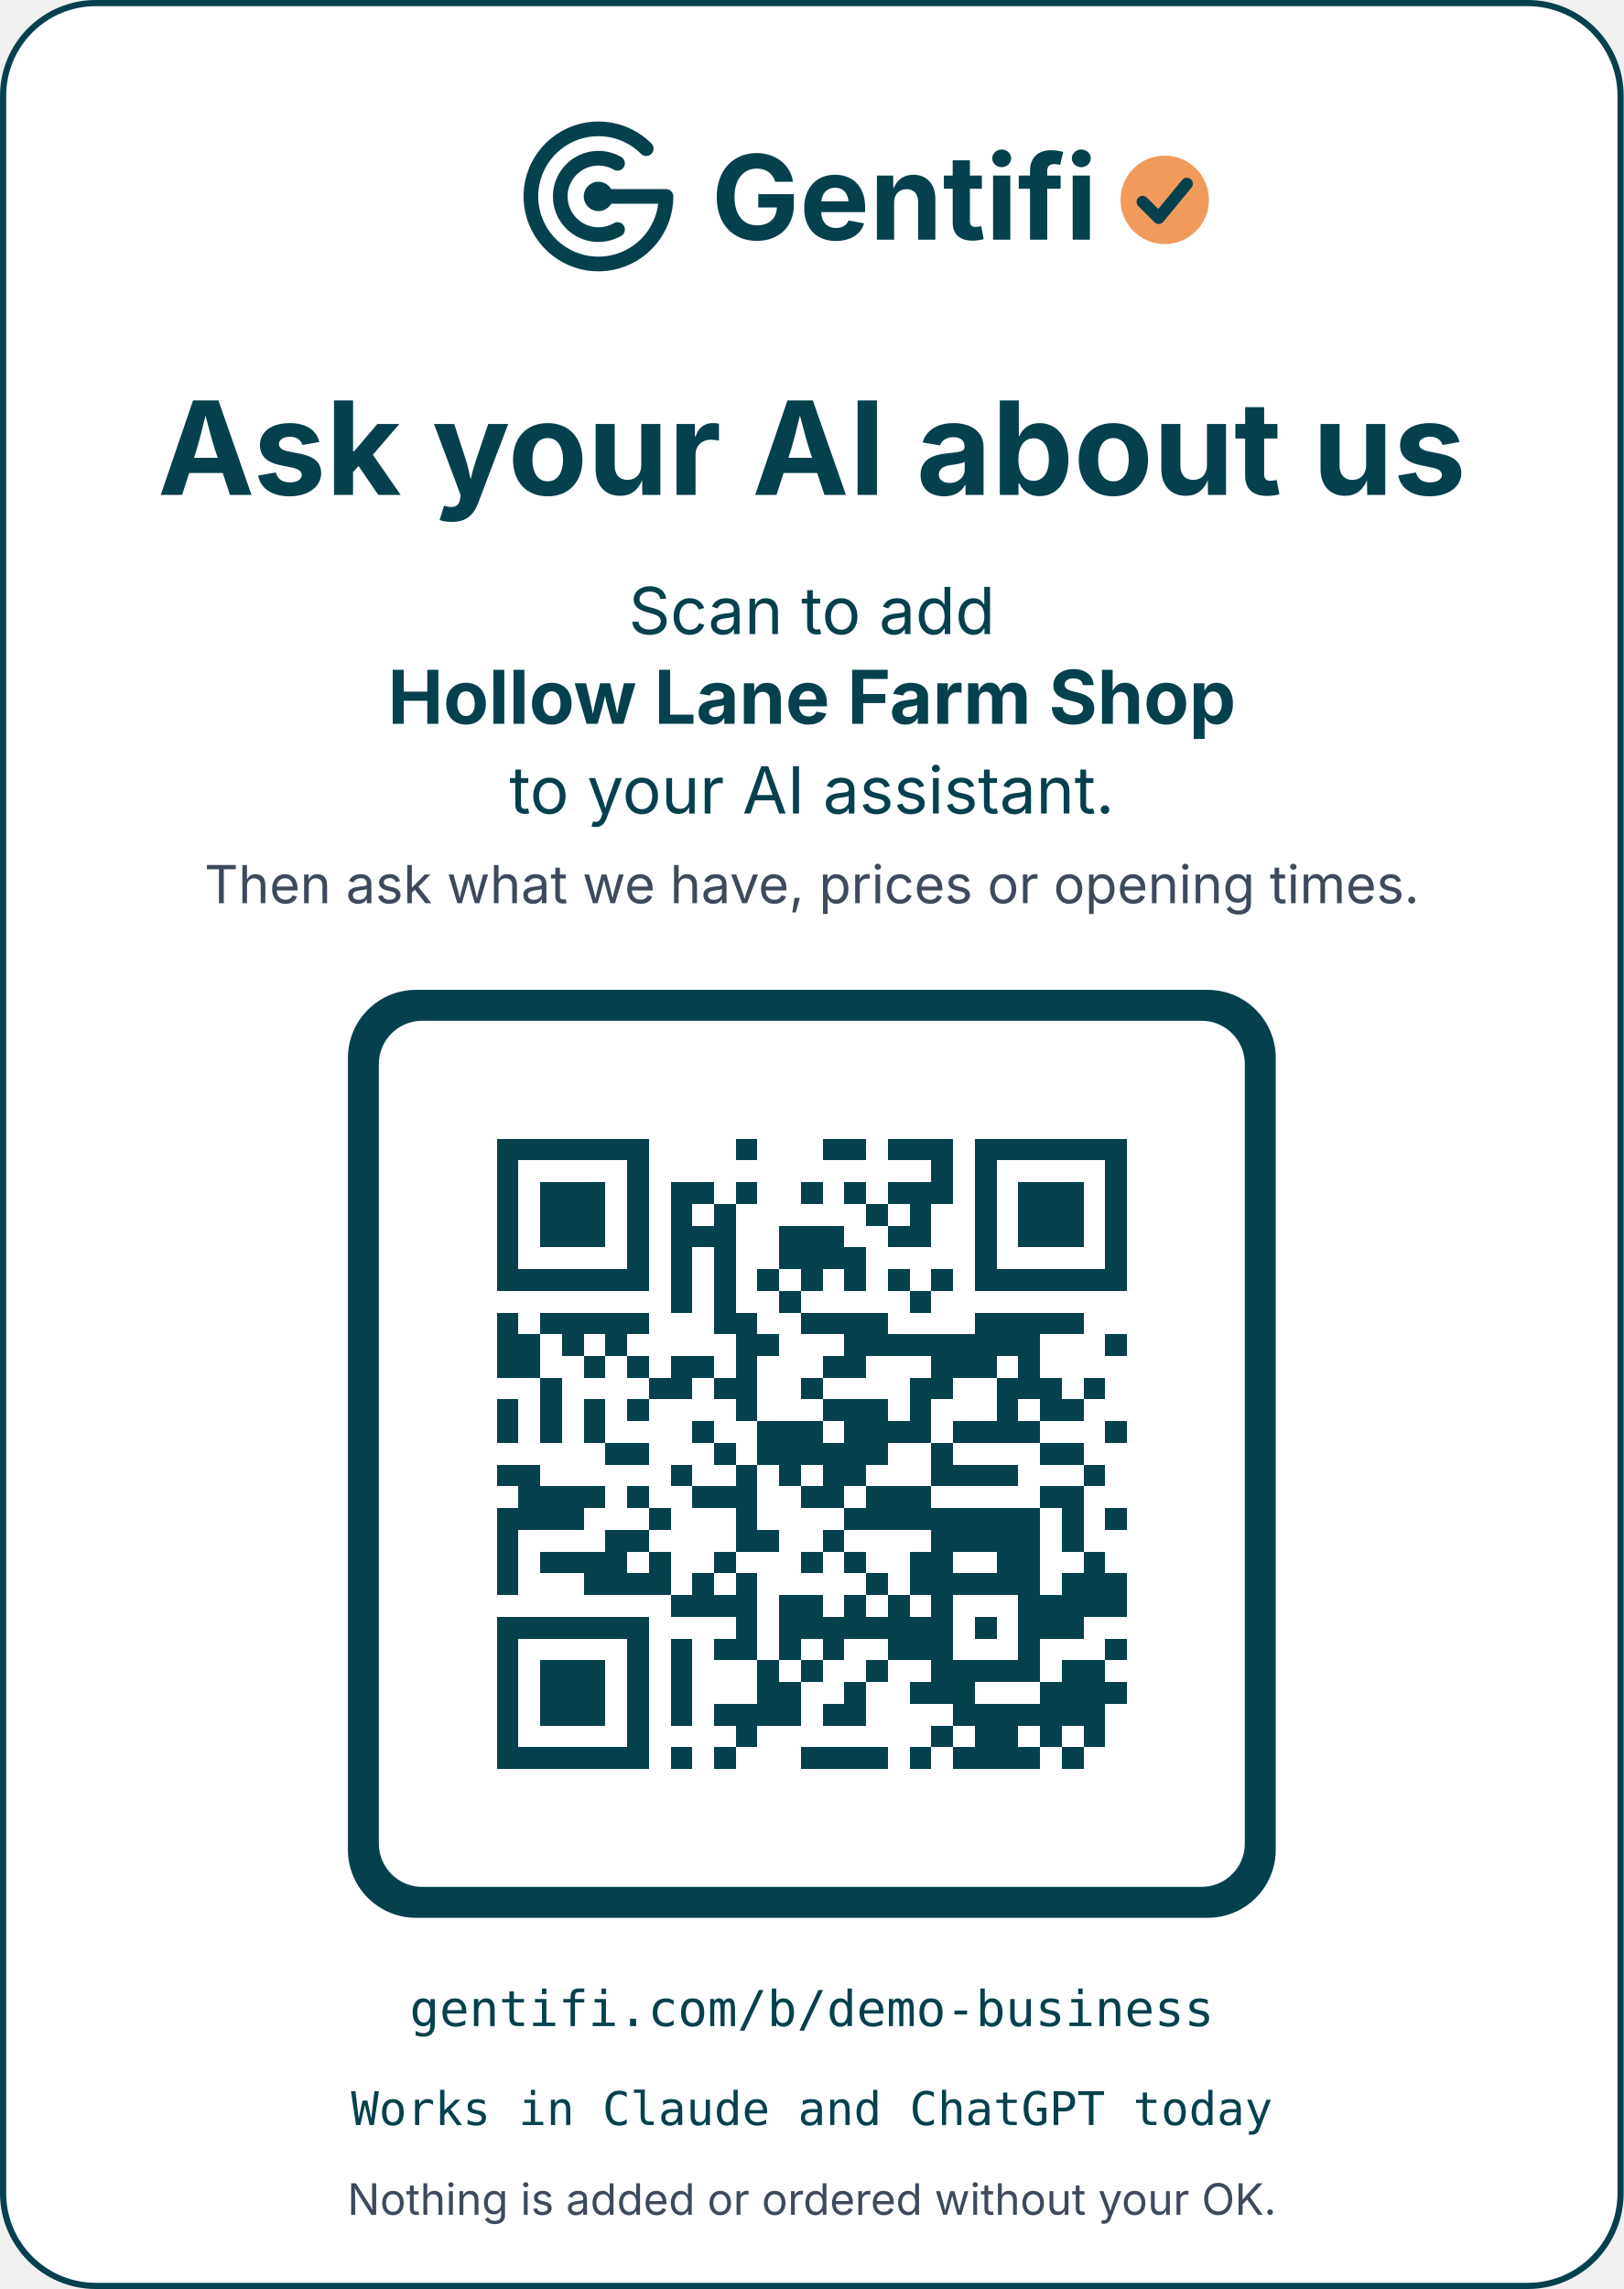
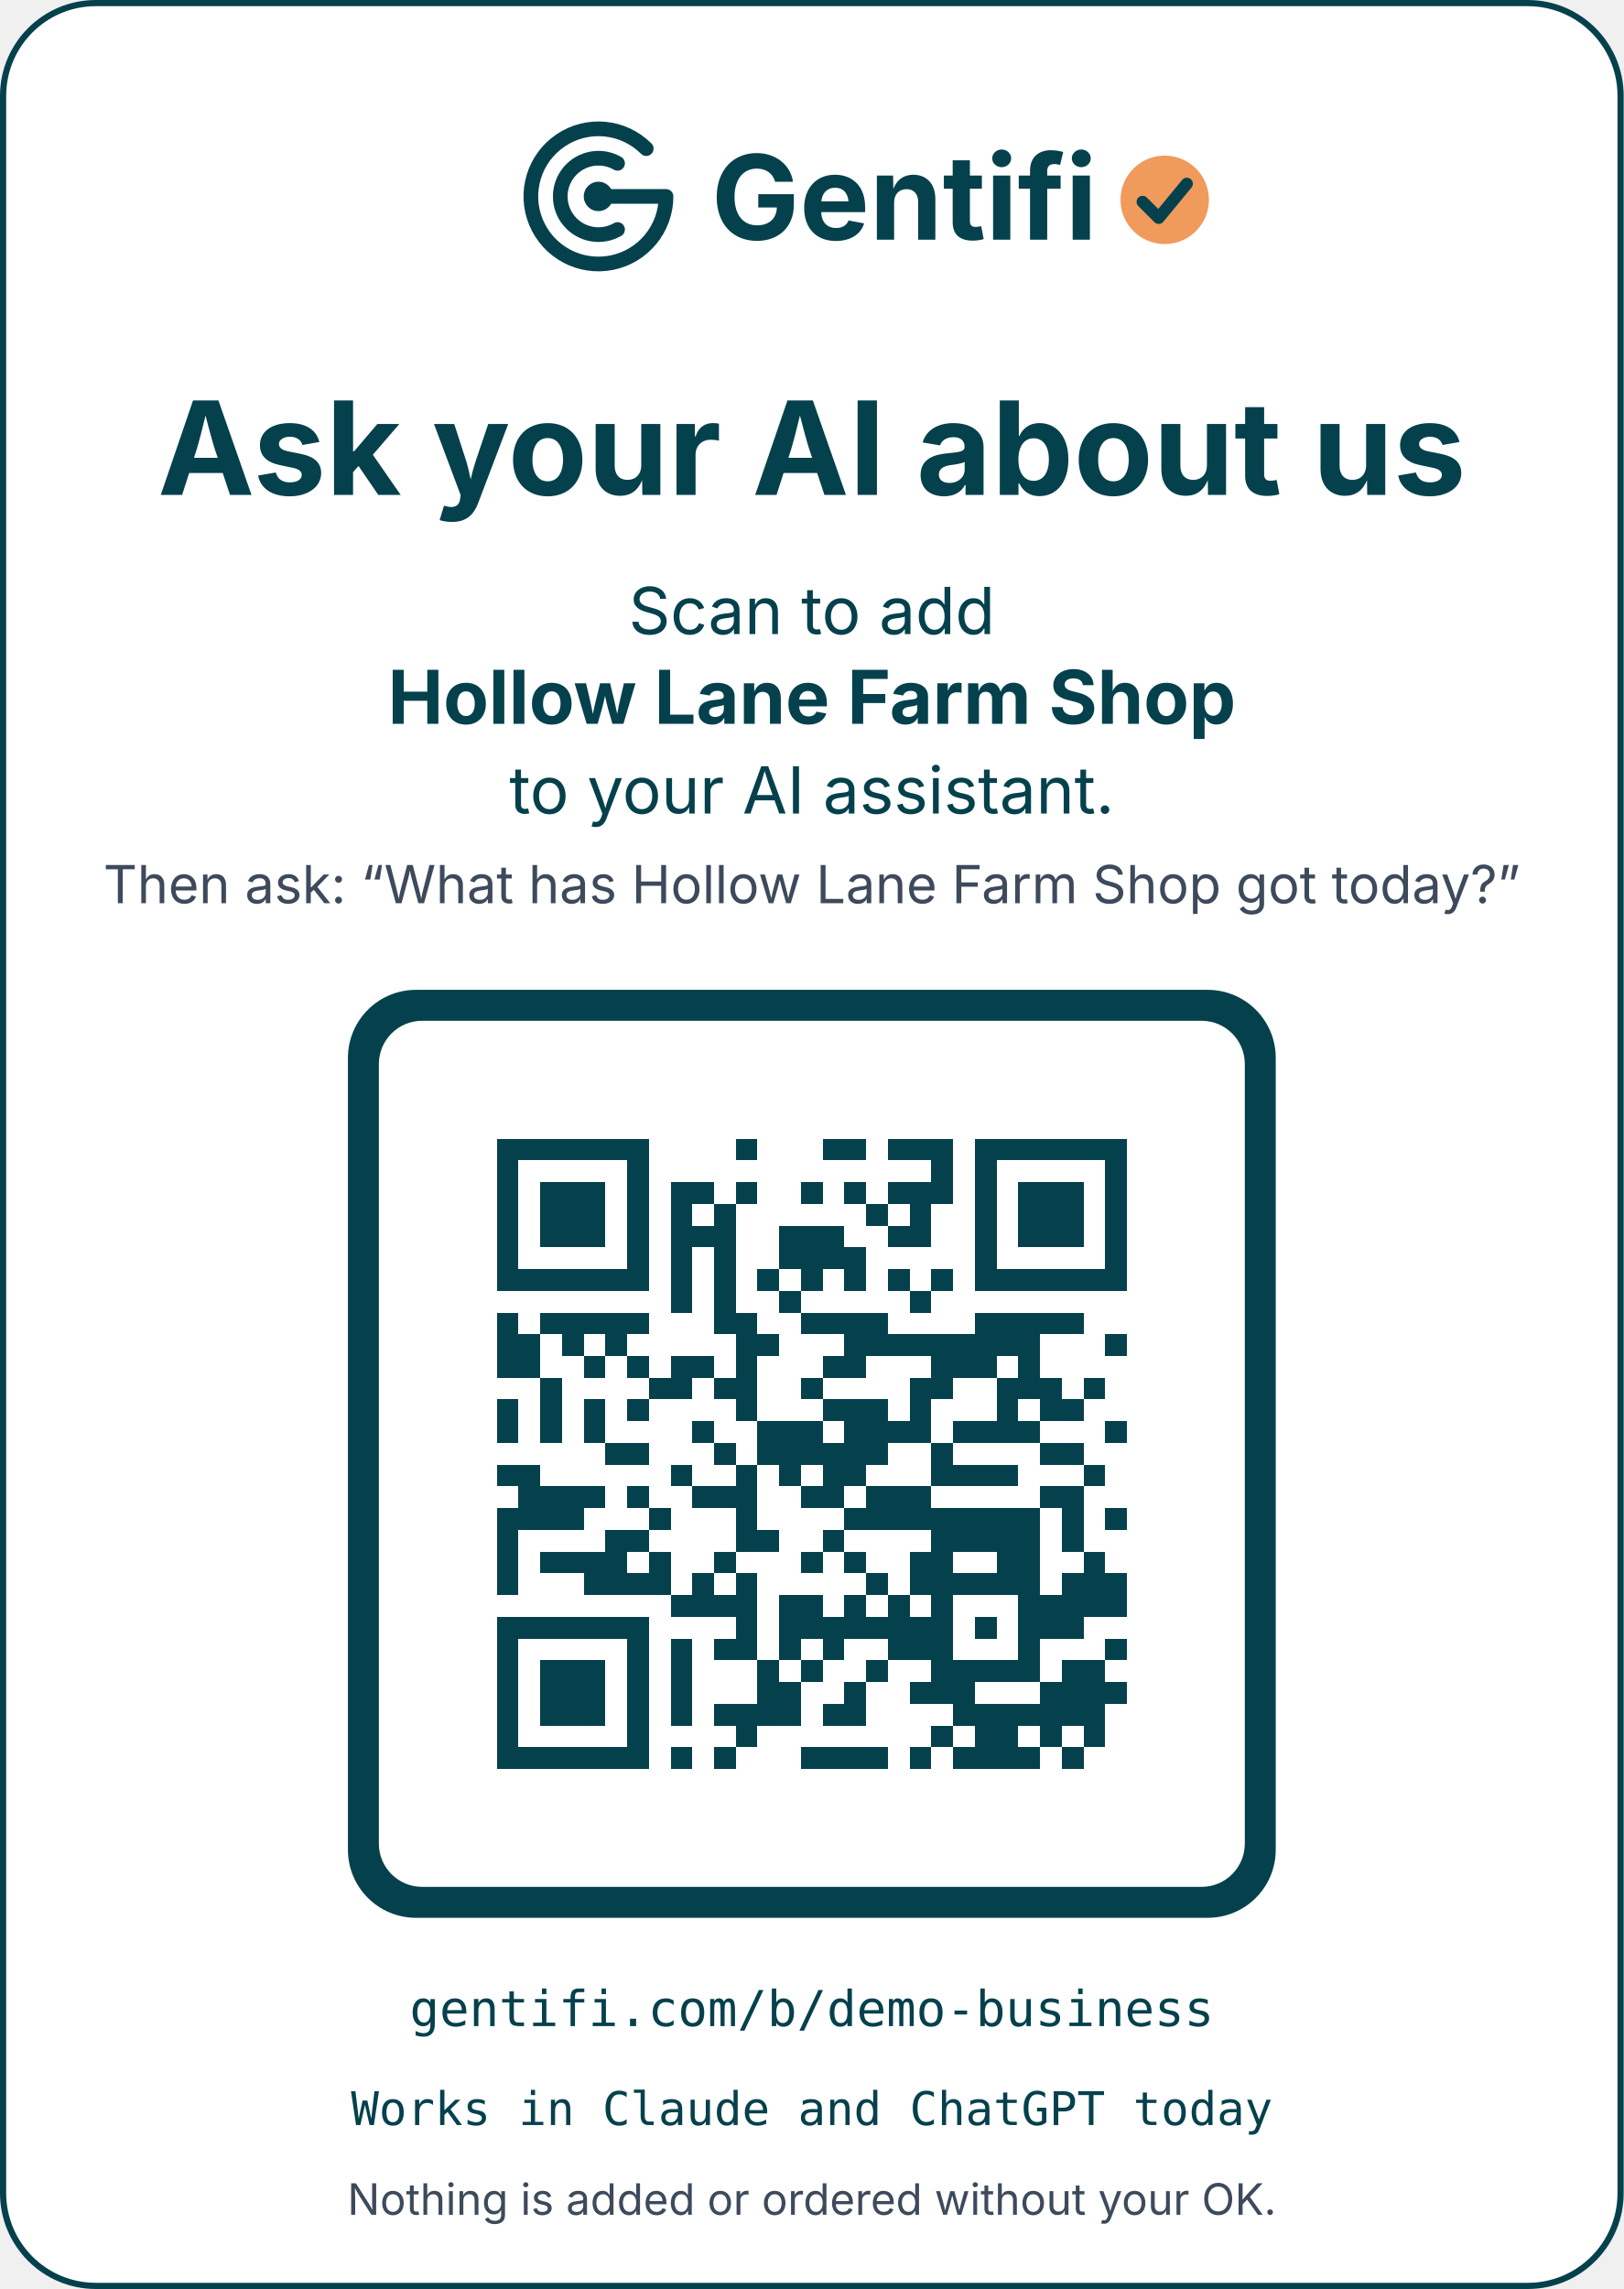
<svg xmlns="http://www.w3.org/2000/svg" viewBox="0 0 1050 1480" role="img" aria-labelledby="t">
  <rect x="2" y="2" width="1046" height="1476" rx="60" fill="#FFFFFF" stroke="#05414D" stroke-width="4" />
  <g transform="translate(330 70) scale(0.95)">
    <path d="M73 37.48 A26 26 0 1 0 73 82.52" fill="none" stroke="#05414D" stroke-width="10" stroke-linecap="round" />
    <path d="M92.53 27.47 A46 46 0 1 0 106 60 L64 60" fill="none" stroke="#05414D" stroke-width="10" stroke-linecap="round" stroke-linejoin="round" />
    <circle cx="60" cy="60" r="10" fill="#05414D" />
  </g>
  <text x="460" y="155" font-family="Sora, 'Sora Local', system-ui, -apple-system, 'Segoe UI', sans-serif" font-weight="700" font-size="76" fill="#05414D">Gentifi</text>
  <g transform="translate(722 98) scale(2.6)">
    <circle cx="12" cy="12" r="11" fill="#F09A5C" />
    <path d="M6.5 12.5 L10.5 16.5 L17.5 8" fill="none" stroke="#05414D" stroke-width="3" stroke-linecap="round" stroke-linejoin="round" />
  </g>
  <text x="525" y="320" text-anchor="middle" font-family="Sora, 'Sora Local', system-ui, -apple-system, 'Segoe UI', sans-serif" font-size="84" font-weight="700" fill="#05414D" textLength="900" lengthAdjust="spacingAndGlyphs">Ask your AI about us</text>
  <text x="525" y="410" text-anchor="middle" font-family="Sora, 'Sora Local', system-ui, -apple-system, 'Segoe UI', sans-serif" font-size="42" font-weight="400" fill="#05414D">Scan to add</text>
  <text x="525" y="468" text-anchor="middle" font-family="Sora, 'Sora Local', system-ui, -apple-system, 'Segoe UI', sans-serif" font-size="48" font-weight="700" fill="#05414D">Hollow Lane Farm Shop</text>
  <text x="525" y="526" text-anchor="middle" font-family="Sora, 'Sora Local', system-ui, -apple-system, 'Segoe UI', sans-serif" font-size="42" font-weight="400" fill="#05414D">to your AI assistant.</text>
-   <text x="525" y="584" text-anchor="middle" font-family="Sora, 'Sora Local', system-ui, -apple-system, 'Segoe UI', sans-serif" font-size="34" font-weight="400" fill="#3D4A5C">Then ask what we have, prices or opening times.</text>
+   <text x="525" y="584" text-anchor="middle" font-family="Sora, 'Sora Local', system-ui, -apple-system, 'Segoe UI', sans-serif" font-size="34" font-weight="400" fill="#3D4A5C" textLength="900" lengthAdjust="spacingAndGlyphs">Then ask: “What has Hollow Lane Farm Shop got today?”</text>
  <rect x="225" y="640" width="600" height="600" rx="44" fill="#05414D" />
  <rect x="245" y="660" width="560" height="560" rx="28" fill="#FFFFFF" />
  <svg x="265" y="680" width="520" height="520" viewBox="0 0 37 37" shape-rendering="crispEdges">
    <path fill="#05414D" d="M4 4h7v1h-7zM15 4h1v1h-1zM19 4h2v1h-2zM22 4h3v1h-3zM26 4h7v1h-7zM4 5h1v1h-1zM10 5h1v1h-1zM24 5h1v1h-1zM26 5h1v1h-1zM32 5h1v1h-1zM4 6h1v1h-1zM6 6h3v1h-3zM10 6h1v1h-1zM12 6h2v1h-2zM15 6h1v1h-1zM18 6h1v1h-1zM20 6h1v1h-1zM22 6h3v1h-3zM26 6h1v1h-1zM28 6h3v1h-3zM32 6h1v1h-1zM4 7h1v1h-1zM6 7h3v1h-3zM10 7h1v1h-1zM12 7h1v1h-1zM14 7h1v1h-1zM21 7h1v1h-1zM23 7h1v1h-1zM26 7h1v1h-1zM28 7h3v1h-3zM32 7h1v1h-1zM4 8h1v1h-1zM6 8h3v1h-3zM10 8h1v1h-1zM12 8h3v1h-3zM17 8h3v1h-3zM22 8h2v1h-2zM26 8h1v1h-1zM28 8h3v1h-3zM32 8h1v1h-1zM4 9h1v1h-1zM10 9h1v1h-1zM12 9h1v1h-1zM14 9h1v1h-1zM17 9h4v1h-4zM26 9h1v1h-1zM32 9h1v1h-1zM4 10h7v1h-7zM12 10h1v1h-1zM14 10h1v1h-1zM16 10h1v1h-1zM18 10h1v1h-1zM20 10h1v1h-1zM22 10h1v1h-1zM24 10h1v1h-1zM26 10h7v1h-7zM12 11h1v1h-1zM14 11h1v1h-1zM17 11h1v1h-1zM23 11h1v1h-1zM4 12h1v1h-1zM6 12h5v1h-5zM14 12h2v1h-2zM18 12h4v1h-4zM26 12h5v1h-5zM4 13h2v1h-2zM7 13h1v1h-1zM9 13h1v1h-1zM15 13h2v1h-2zM20 13h9v1h-9zM32 13h1v1h-1zM4 14h2v1h-2zM8 14h1v1h-1zM10 14h1v1h-1zM12 14h2v1h-2zM15 14h1v1h-1zM19 14h2v1h-2zM24 14h3v1h-3zM28 14h1v1h-1zM6 15h1v1h-1zM11 15h2v1h-2zM14 15h2v1h-2zM18 15h1v1h-1zM23 15h2v1h-2zM27 15h3v1h-3zM31 15h1v1h-1zM4 16h1v1h-1zM6 16h1v1h-1zM8 16h1v1h-1zM10 16h1v1h-1zM15 16h1v1h-1zM19 16h3v1h-3zM23 16h1v1h-1zM27 16h1v1h-1zM29 16h2v1h-2zM4 17h1v1h-1zM6 17h1v1h-1zM8 17h1v1h-1zM13 17h1v1h-1zM16 17h3v1h-3zM20 17h4v1h-4zM25 17h4v1h-4zM32 17h1v1h-1zM9 18h2v1h-2zM14 18h1v1h-1zM16 18h6v1h-6zM24 18h1v1h-1zM29 18h2v1h-2zM4 19h2v1h-2zM12 19h1v1h-1zM15 19h1v1h-1zM17 19h1v1h-1zM19 19h2v1h-2zM24 19h4v1h-4zM31 19h1v1h-1zM5 20h4v1h-4zM10 20h1v1h-1zM13 20h3v1h-3zM18 20h2v1h-2zM21 20h3v1h-3zM29 20h2v1h-2zM4 21h4v1h-4zM11 21h1v1h-1zM15 21h1v1h-1zM20 21h9v1h-9zM30 21h1v1h-1zM32 21h1v1h-1zM4 22h1v1h-1zM9 22h2v1h-2zM15 22h2v1h-2zM19 22h1v1h-1zM24 22h5v1h-5zM30 22h1v1h-1zM4 23h1v1h-1zM6 23h4v1h-4zM11 23h1v1h-1zM14 23h1v1h-1zM18 23h1v1h-1zM20 23h1v1h-1zM23 23h2v1h-2zM27 23h2v1h-2zM31 23h1v1h-1zM4 24h1v1h-1zM8 24h4v1h-4zM13 24h1v1h-1zM15 24h1v1h-1zM21 24h1v1h-1zM23 24h6v1h-6zM30 24h3v1h-3zM12 25h4v1h-4zM17 25h2v1h-2zM20 25h1v1h-1zM22 25h1v1h-1zM24 25h1v1h-1zM28 25h5v1h-5zM4 26h7v1h-7zM15 26h1v1h-1zM17 26h8v1h-8zM26 26h1v1h-1zM28 26h3v1h-3zM4 27h1v1h-1zM10 27h1v1h-1zM12 27h1v1h-1zM14 27h2v1h-2zM17 27h1v1h-1zM19 27h1v1h-1zM22 27h3v1h-3zM28 27h1v1h-1zM32 27h1v1h-1zM4 28h1v1h-1zM6 28h3v1h-3zM10 28h1v1h-1zM12 28h1v1h-1zM16 28h1v1h-1zM18 28h1v1h-1zM21 28h1v1h-1zM24 28h5v1h-5zM30 28h2v1h-2zM4 29h1v1h-1zM6 29h3v1h-3zM10 29h1v1h-1zM12 29h1v1h-1zM16 29h2v1h-2zM20 29h1v1h-1zM23 29h3v1h-3zM29 29h4v1h-4zM4 30h1v1h-1zM6 30h3v1h-3zM10 30h1v1h-1zM12 30h1v1h-1zM14 30h4v1h-4zM19 30h2v1h-2zM25 30h7v1h-7zM4 31h1v1h-1zM10 31h1v1h-1zM15 31h1v1h-1zM24 31h1v1h-1zM26 31h2v1h-2zM29 31h1v1h-1zM31 31h1v1h-1zM4 32h7v1h-7zM12 32h1v1h-1zM14 32h1v1h-1zM18 32h4v1h-4zM23 32h1v1h-1zM25 32h4v1h-4zM30 32h1v1h-1z" />
  </svg>
  <text x="525" y="1310" text-anchor="middle" font-family="'IBM Plex Mono', ui-monospace, Menlo, monospace" font-size="32" font-weight="400" fill="#05414D">gentifi.com/b/demo-business</text>
  <text x="525" y="1374" text-anchor="middle" font-family="'IBM Plex Mono', ui-monospace, Menlo, monospace" font-size="30" font-weight="400" fill="#05414D">Works in Claude and ChatGPT today</text>
  <text x="525" y="1432" text-anchor="middle" font-family="Sora, 'Sora Local', system-ui, -apple-system, 'Segoe UI', sans-serif" font-size="28" font-weight="400" fill="#3D4A5C">Nothing is added or ordered without your OK.</text>
</svg>
